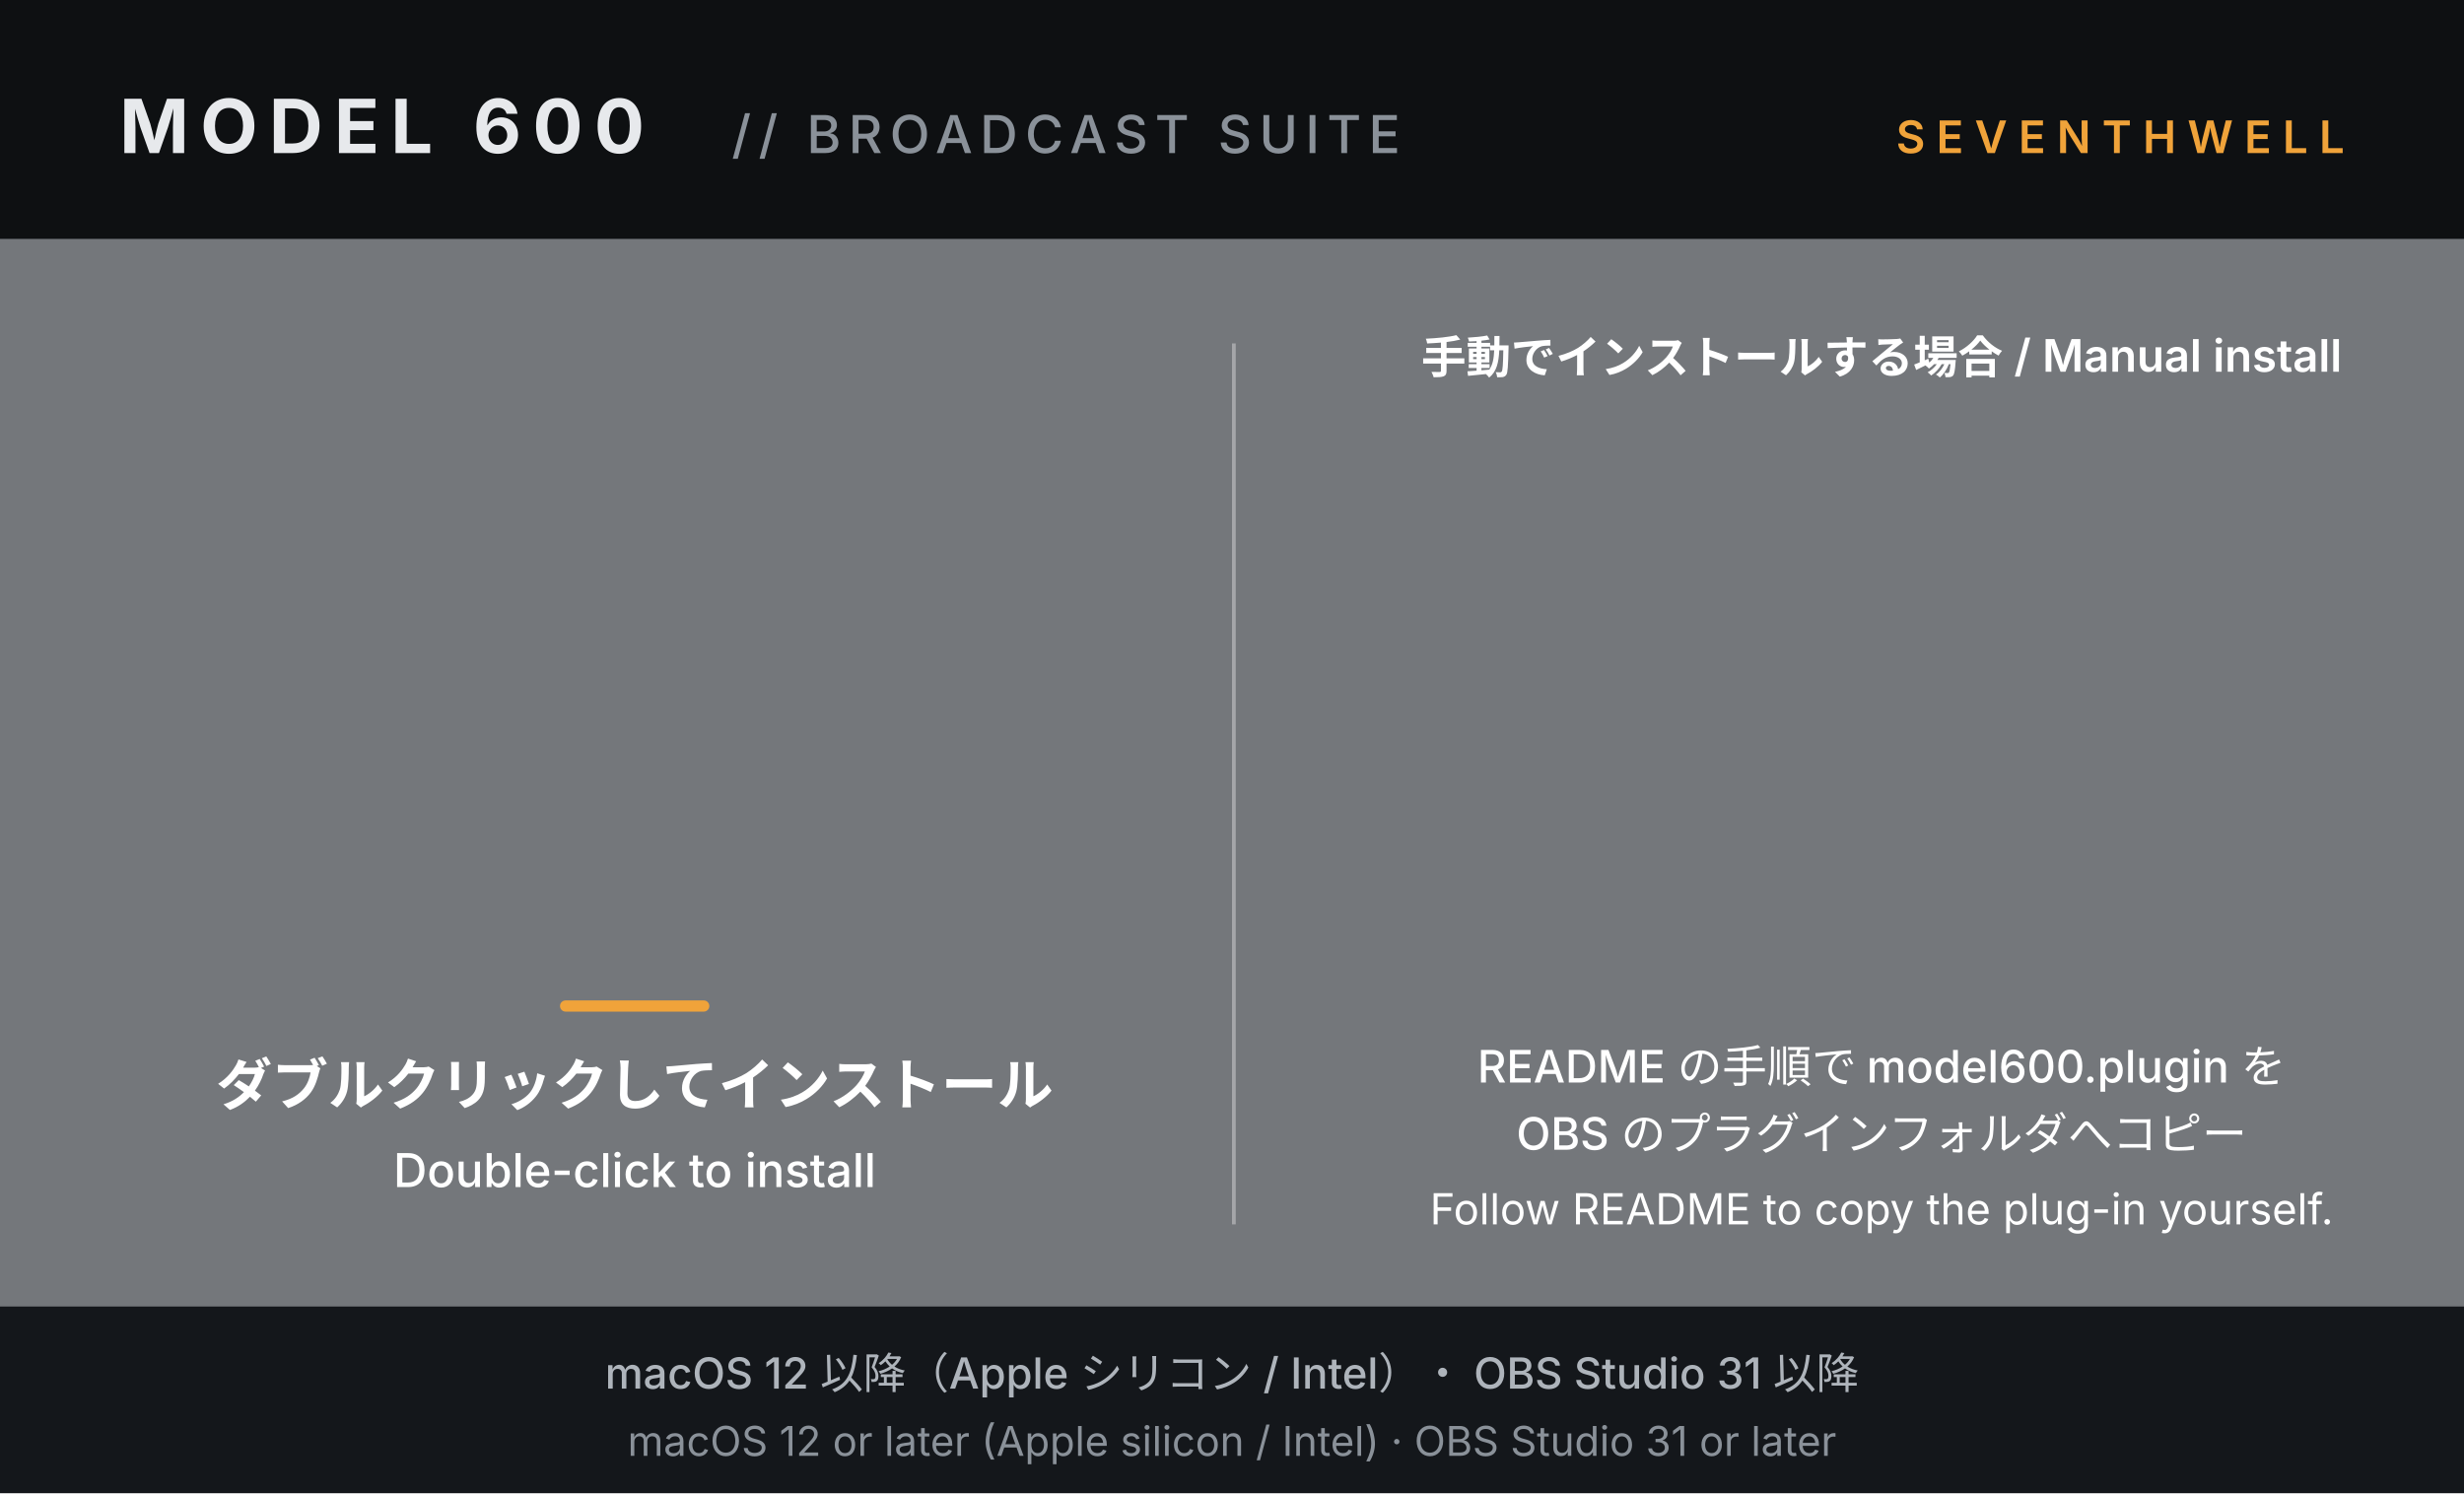
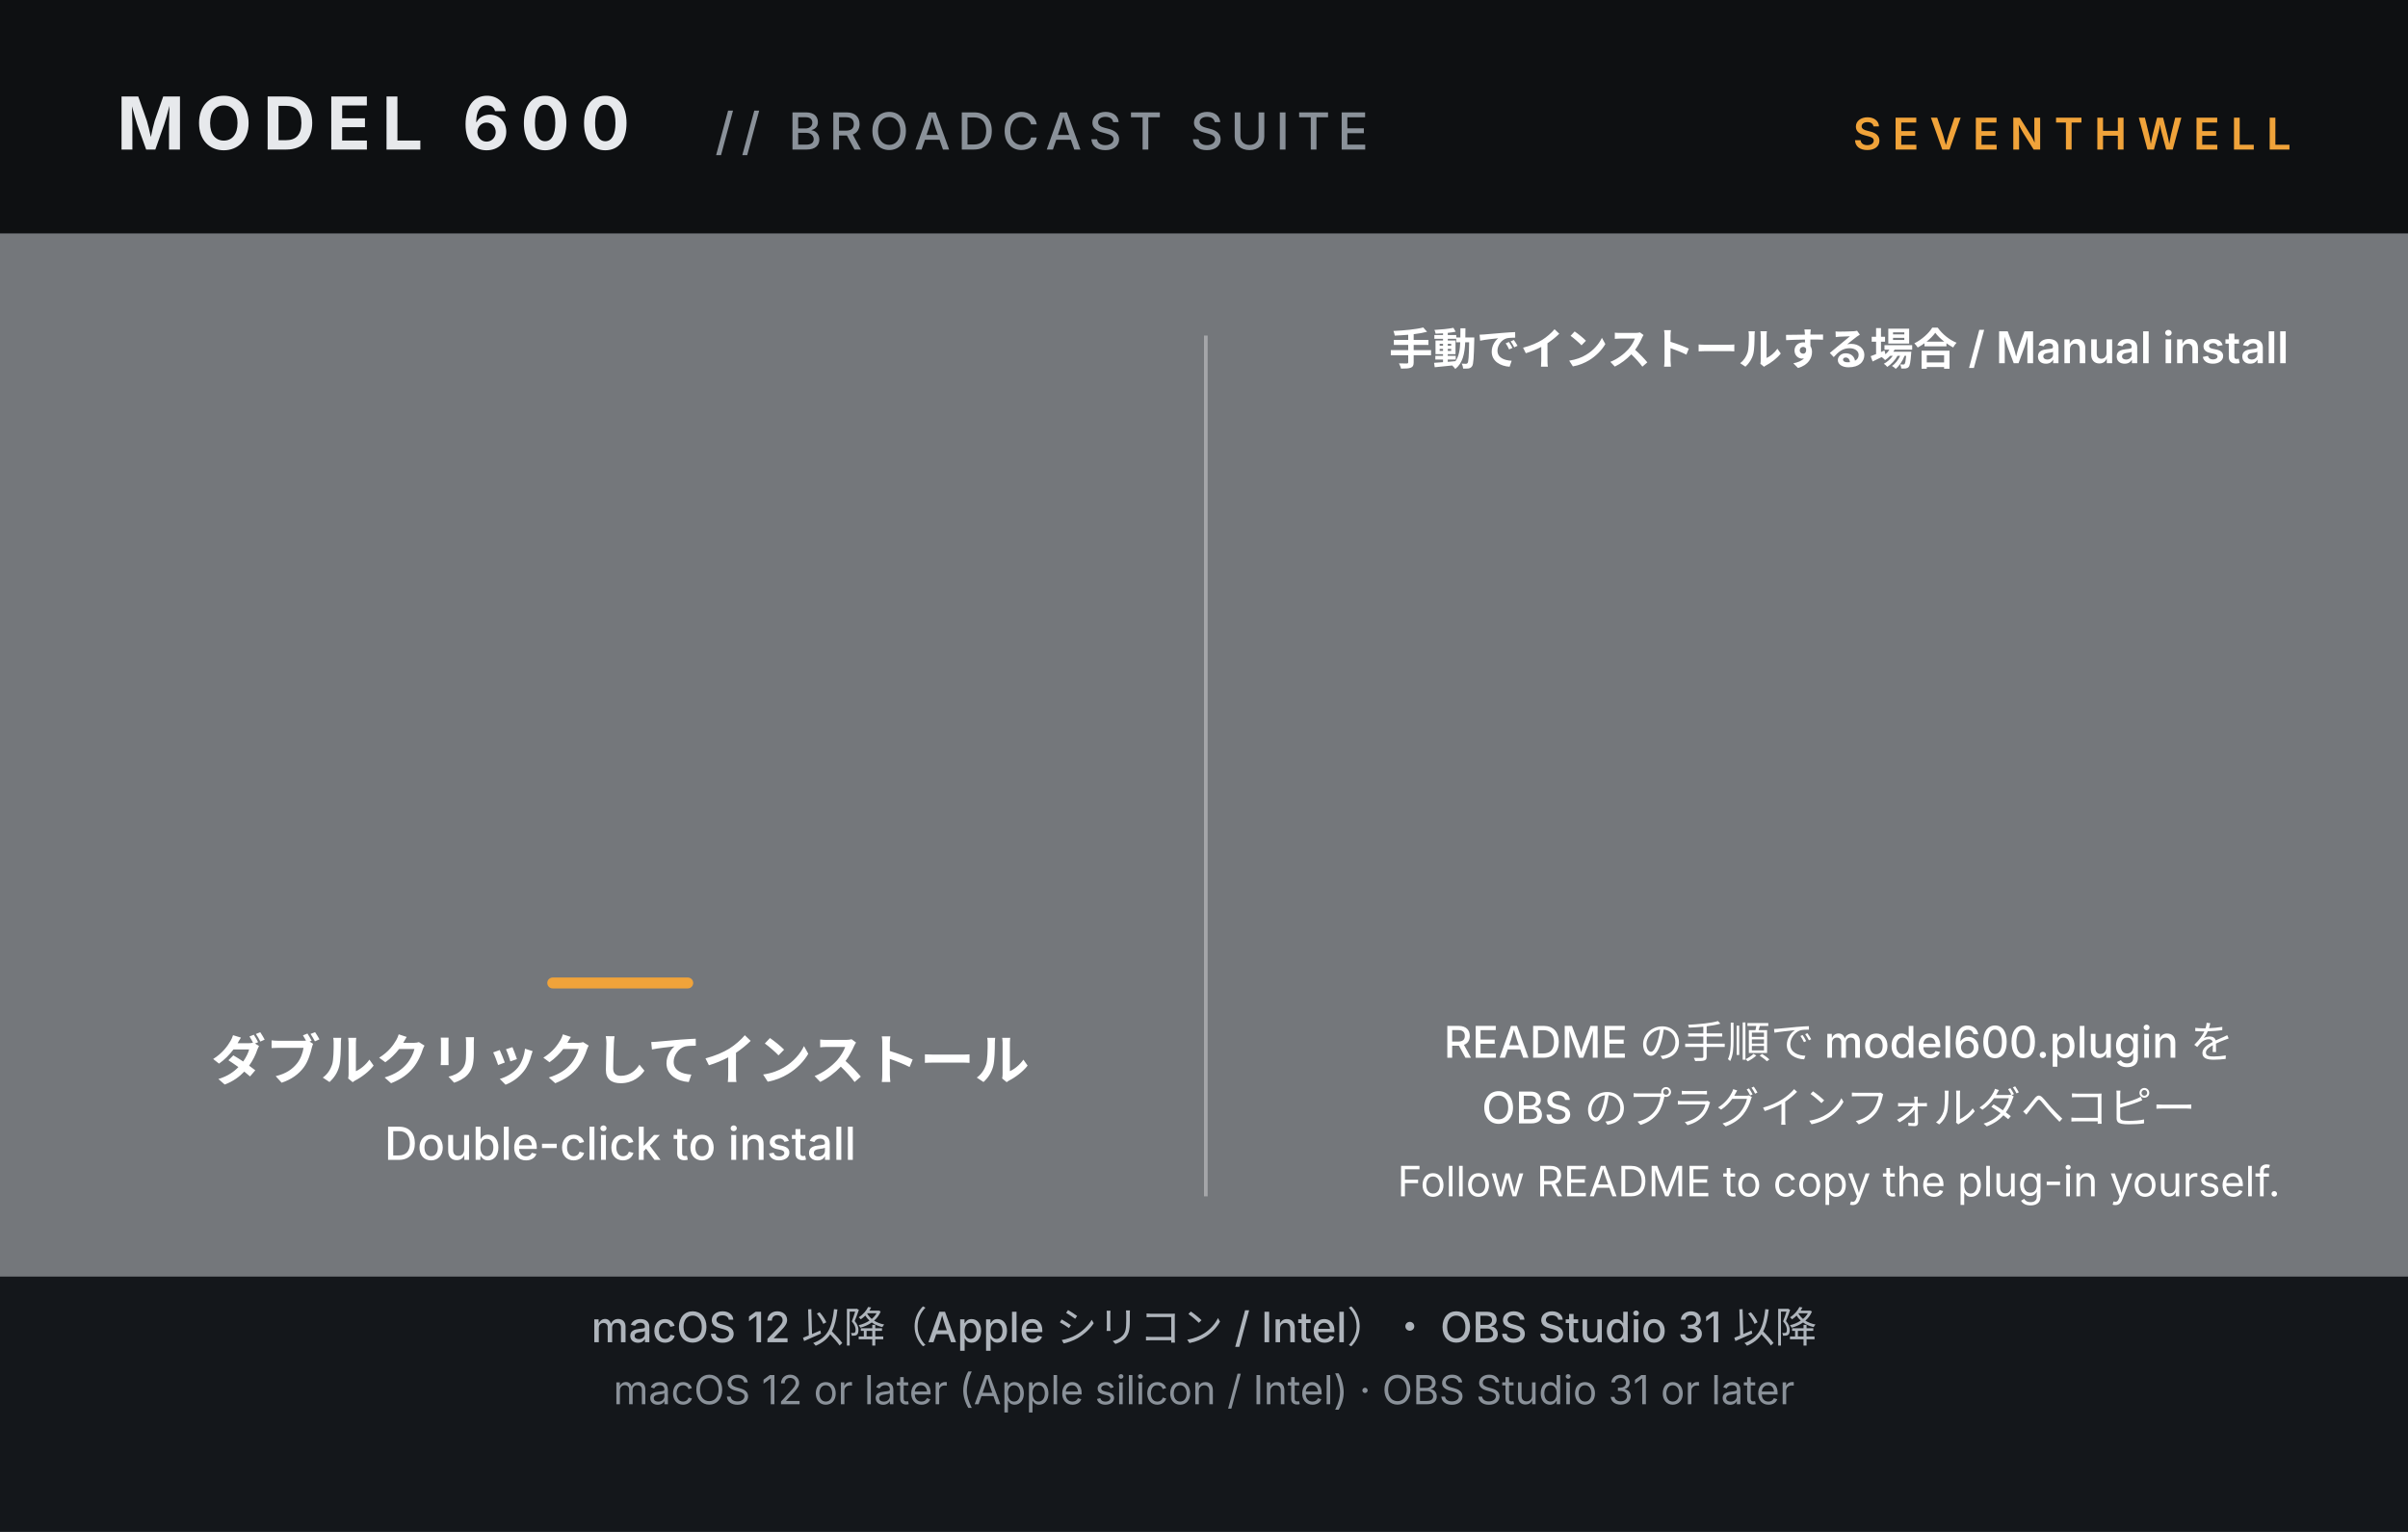
- <svg xmlns="http://www.w3.org/2000/svg" width="660" height="400" viewBox="0 0 660 400">
+ <svg xmlns="http://www.w3.org/2000/svg" width="660" height="420" viewBox="0 0 660 420">
  <style>@font-face { font-family: Inter; font-weight: 700; src: url('file:///home/user/model_600/resources/fonts/Inter-Bold.otf'); }@font-face { font-family: Inter; font-weight: 600; src: url('file:///home/user/model_600/resources/fonts/Inter-SemiBold.otf'); }@font-face { font-family: Inter; font-weight: 500; src: url('file:///home/user/model_600/resources/fonts/Inter-Medium.otf'); }@font-face { font-family: Inter; font-weight: 400; src: url('file:///home/user/model_600/resources/fonts/Inter-Regular.otf'); }</style>
-   <rect width="660" height="400" fill="#14171B" />
+   <rect width="660" height="420" fill="#14171B" />
  <rect width="660" height="64" fill="#0E1012" />
  <rect y="64" width="660" height="286" fill="#74777B" />
  <text x="32" y="41" text-anchor="start" font-family="Inter, 'Noto Sans CJK JP'" font-weight="700" font-size="20" letter-spacing="3" fill="#E7E9EC">MODEL 600</text>
  <text x="196" y="41" text-anchor="start" font-family="Inter, 'Noto Sans CJK JP'" font-weight="500" font-size="14" letter-spacing="2" fill="#8A9199">// BROADCAST SUITE</text>
  <text x="628" y="41" text-anchor="end" font-family="Inter, 'Noto Sans CJK JP'" font-weight="600" font-size="12" letter-spacing="3" fill="#F0A33A">SEVENTHWELL</text>
-   <text x="330.0" y="372" text-anchor="middle" font-family="Inter, 'Noto Sans CJK JP'" font-weight="500" font-size="11.5" letter-spacing="0" fill="#AEB4BB">macOS 12 以降（Apple シリコン / Intel）・ OBS Studio 31 以降</text>
-   <text x="330.0" y="390" text-anchor="middle" font-family="Inter, 'Noto Sans CJK JP'" font-weight="400" font-size="11" letter-spacing="0" fill="#8A9199">macOS 12 or later (Apple silicon / Intel) · OBS Studio 31 or later</text>
+   <text x="330.0" y="368" text-anchor="middle" font-family="Inter, 'Noto Sans CJK JP'" font-weight="500" font-size="11.5" letter-spacing="0" fill="#AEB4BB">macOS 12 以降（Apple シリコン / Intel）・ OBS Studio 31 以降</text>
+   <text x="330.0" y="385" text-anchor="middle" font-family="Inter, 'Noto Sans CJK JP'" font-weight="400" font-size="11" letter-spacing="0" fill="#8A9199">macOS 12 or later (Apple silicon / Intel) · OBS Studio 31 or later</text>
  <rect x="150" y="268" width="40" height="3" rx="1.5" fill="#F0A33A" />
  <text x="170" y="296" text-anchor="middle" font-family="Inter, 'Noto Sans CJK JP'" font-weight="600" font-size="15" letter-spacing="0" fill="#FFFFFF">ダブルクリックしてインストール</text>
  <text x="170" y="318" text-anchor="middle" font-family="Inter, 'Noto Sans CJK JP'" font-weight="500" font-size="12.5" letter-spacing="0" fill="#FFFFFF">Double-click to install</text>
  <rect x="330" y="92" width="1" height="236" fill="#FFFFFF" fill-opacity="0.35" />
  <text x="504" y="100" text-anchor="middle" font-family="Inter, 'Noto Sans CJK JP'" font-weight="600" font-size="12" letter-spacing="0" fill="#FFFFFF">手動でインストールする場合 / Manual install</text>
  <text x="504" y="290" text-anchor="middle" font-family="Inter, 'Noto Sans CJK JP'" font-weight="500" font-size="12" letter-spacing="0" fill="#FFFFFF">README の手順で model600.plugin を</text>
  <text x="504" y="308" text-anchor="middle" font-family="Inter, 'Noto Sans CJK JP'" font-weight="500" font-size="12" letter-spacing="0" fill="#FFFFFF">OBS のプラグインフォルダへコピー</text>
  <text x="504" y="328" text-anchor="middle" font-family="Inter, 'Noto Sans CJK JP'" font-weight="400" font-size="11.5" letter-spacing="0" fill="#FFFFFF">Follow README to copy the plug-in yourself.</text>
</svg>
